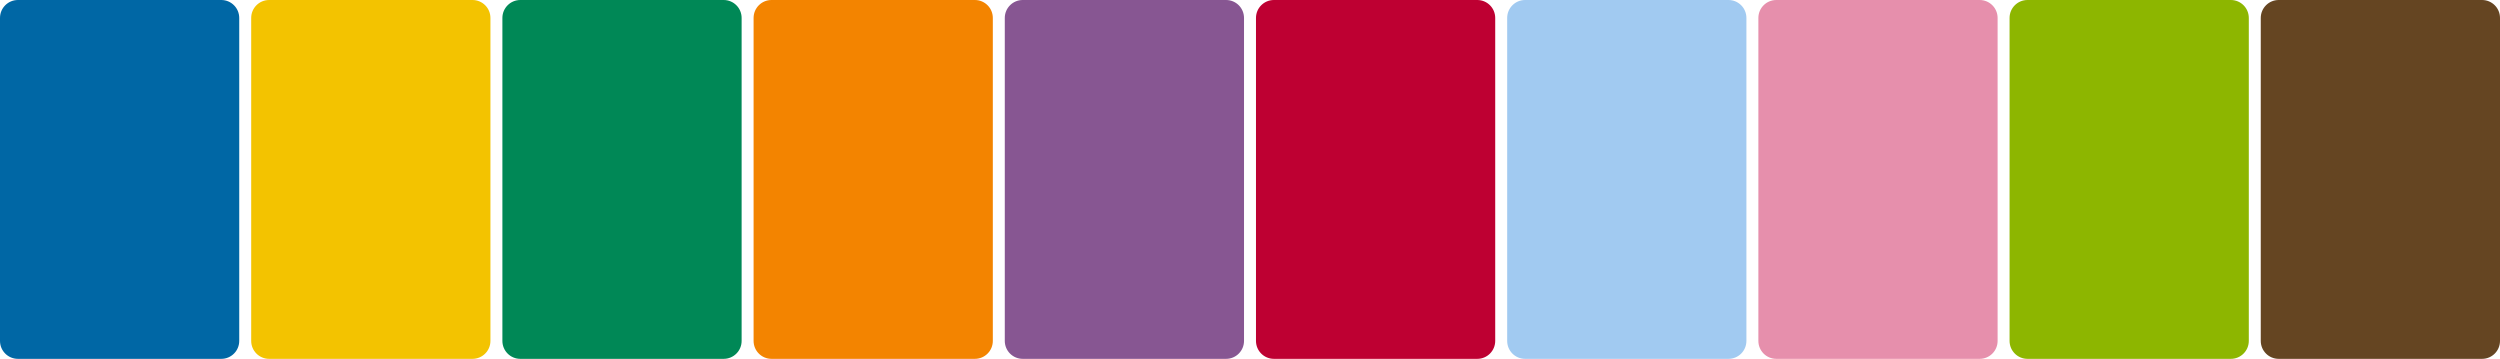
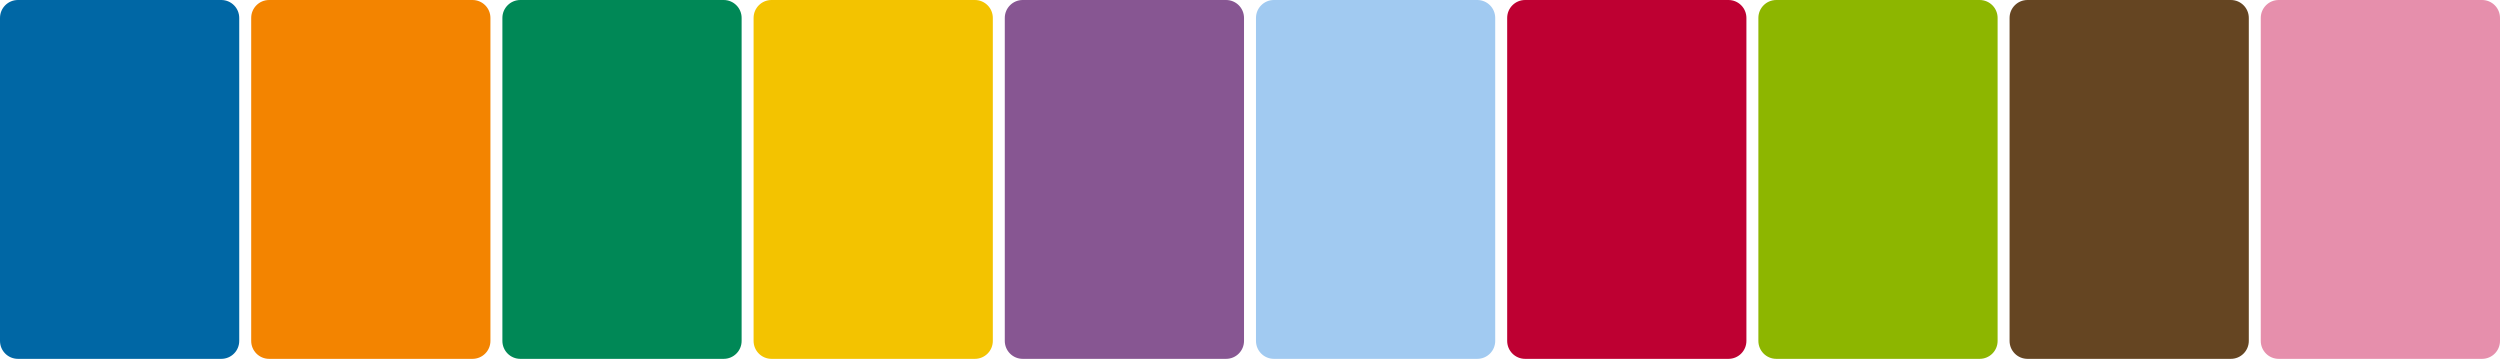
<svg xmlns="http://www.w3.org/2000/svg" width="418" height="60">
  <rect x="0" y="0" width="40" height="60" fill="#0067A5" rx="3" ry="3" />
-   <rect x="42" y="0" width="40" height="60" fill="#F3C300" rx="3" ry="3" />
+   <rect x="42" y="0" width="40" height="60" fill="#F38400" rx="3" ry="3" />
  <rect x="84" y="0" width="40" height="60" fill="#008856" rx="3" ry="3" />
-   <rect x="126" y="0" width="40" height="60" fill="#F38400" rx="3" ry="3" />
+   <rect x="126" y="0" width="40" height="60" fill="#F3C300" rx="3" ry="3" />
  <rect x="168" y="0" width="40" height="60" fill="#875692" rx="3" ry="3" />
-   <rect x="210" y="0" width="40" height="60" fill="#BE0032" rx="3" ry="3" />
-   <rect x="252" y="0" width="40" height="60" fill="#A1CAF1" rx="3" ry="3" />
-   <rect x="294" y="0" width="40" height="60" fill="#E68FAC" rx="3" ry="3" />
-   <rect x="336" y="0" width="40" height="60" fill="#8DB600" rx="3" ry="3" />
-   <rect x="378" y="0" width="40" height="60" fill="#654522" rx="3" ry="3" />
+   <rect x="210" y="0" width="40" height="60" fill="#A1CAF1" rx="3" ry="3" />
+   <rect x="252" y="0" width="40" height="60" fill="#BE0032" rx="3" ry="3" />
+   <rect x="294" y="0" width="40" height="60" fill="#8DB600" rx="3" ry="3" />
+   <rect x="336" y="0" width="40" height="60" fill="#654522" rx="3" ry="3" />
+   <rect x="378" y="0" width="40" height="60" fill="#E68FAC" rx="3" ry="3" />
</svg>
